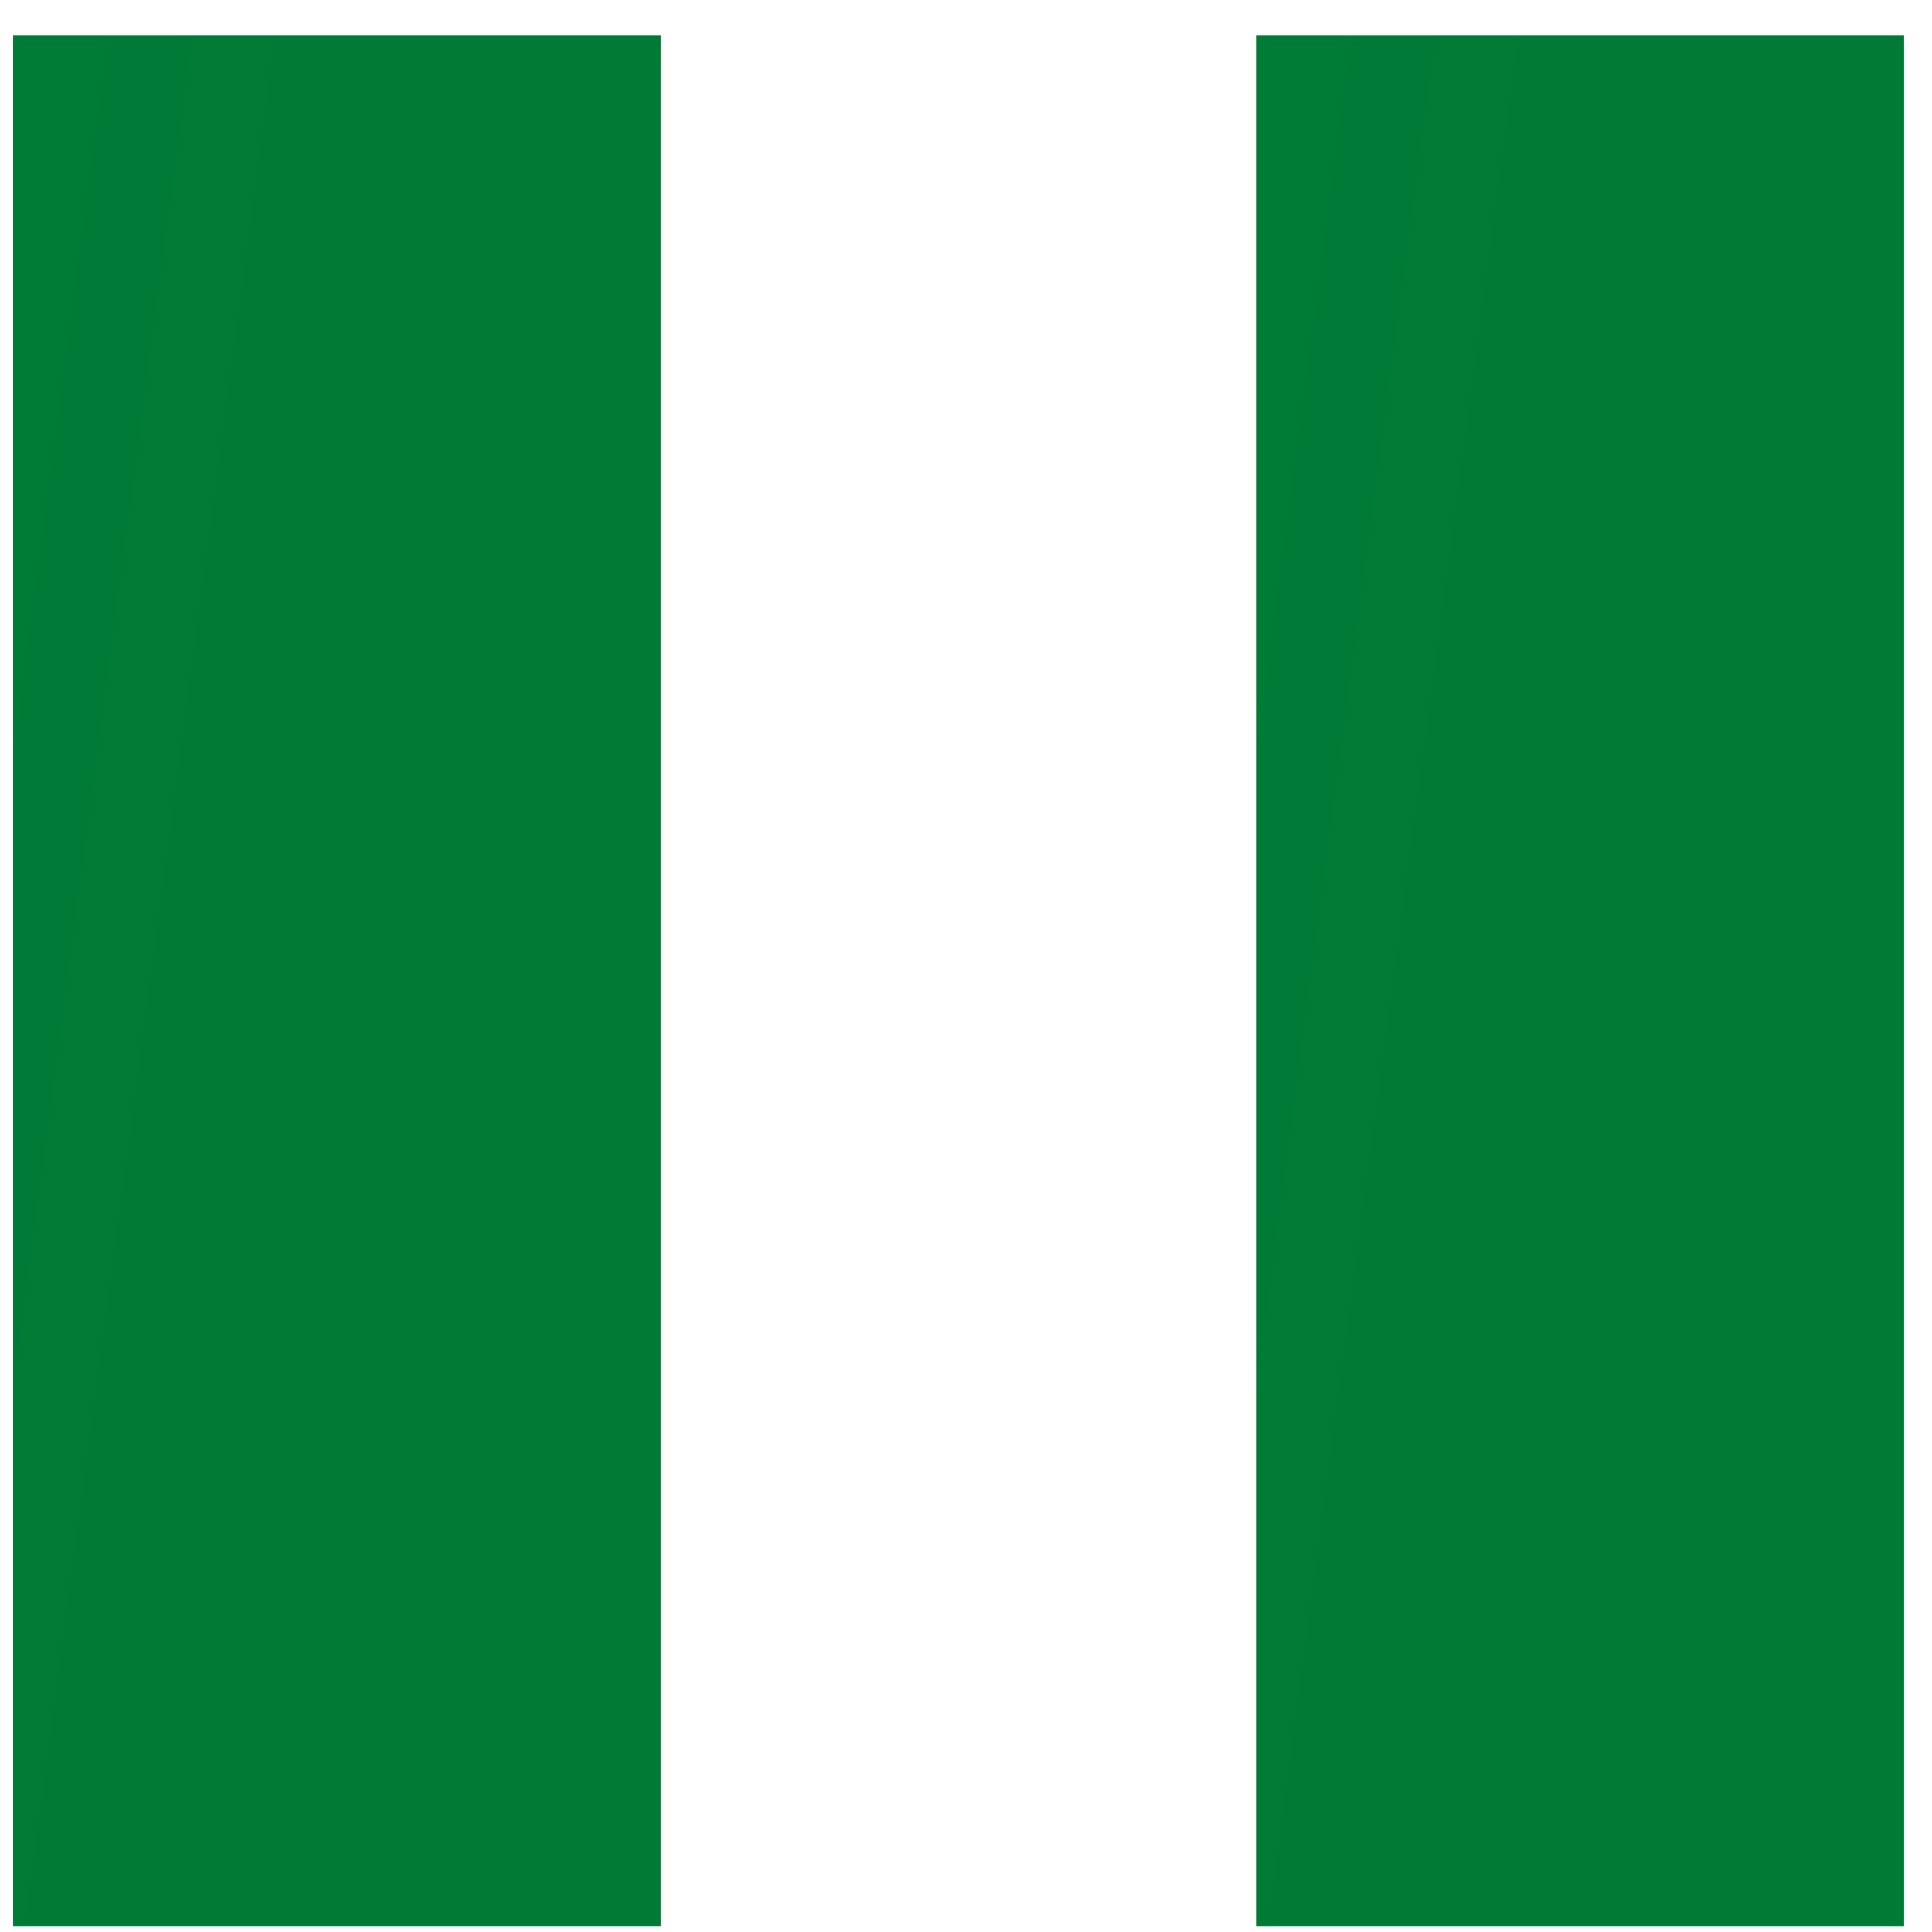
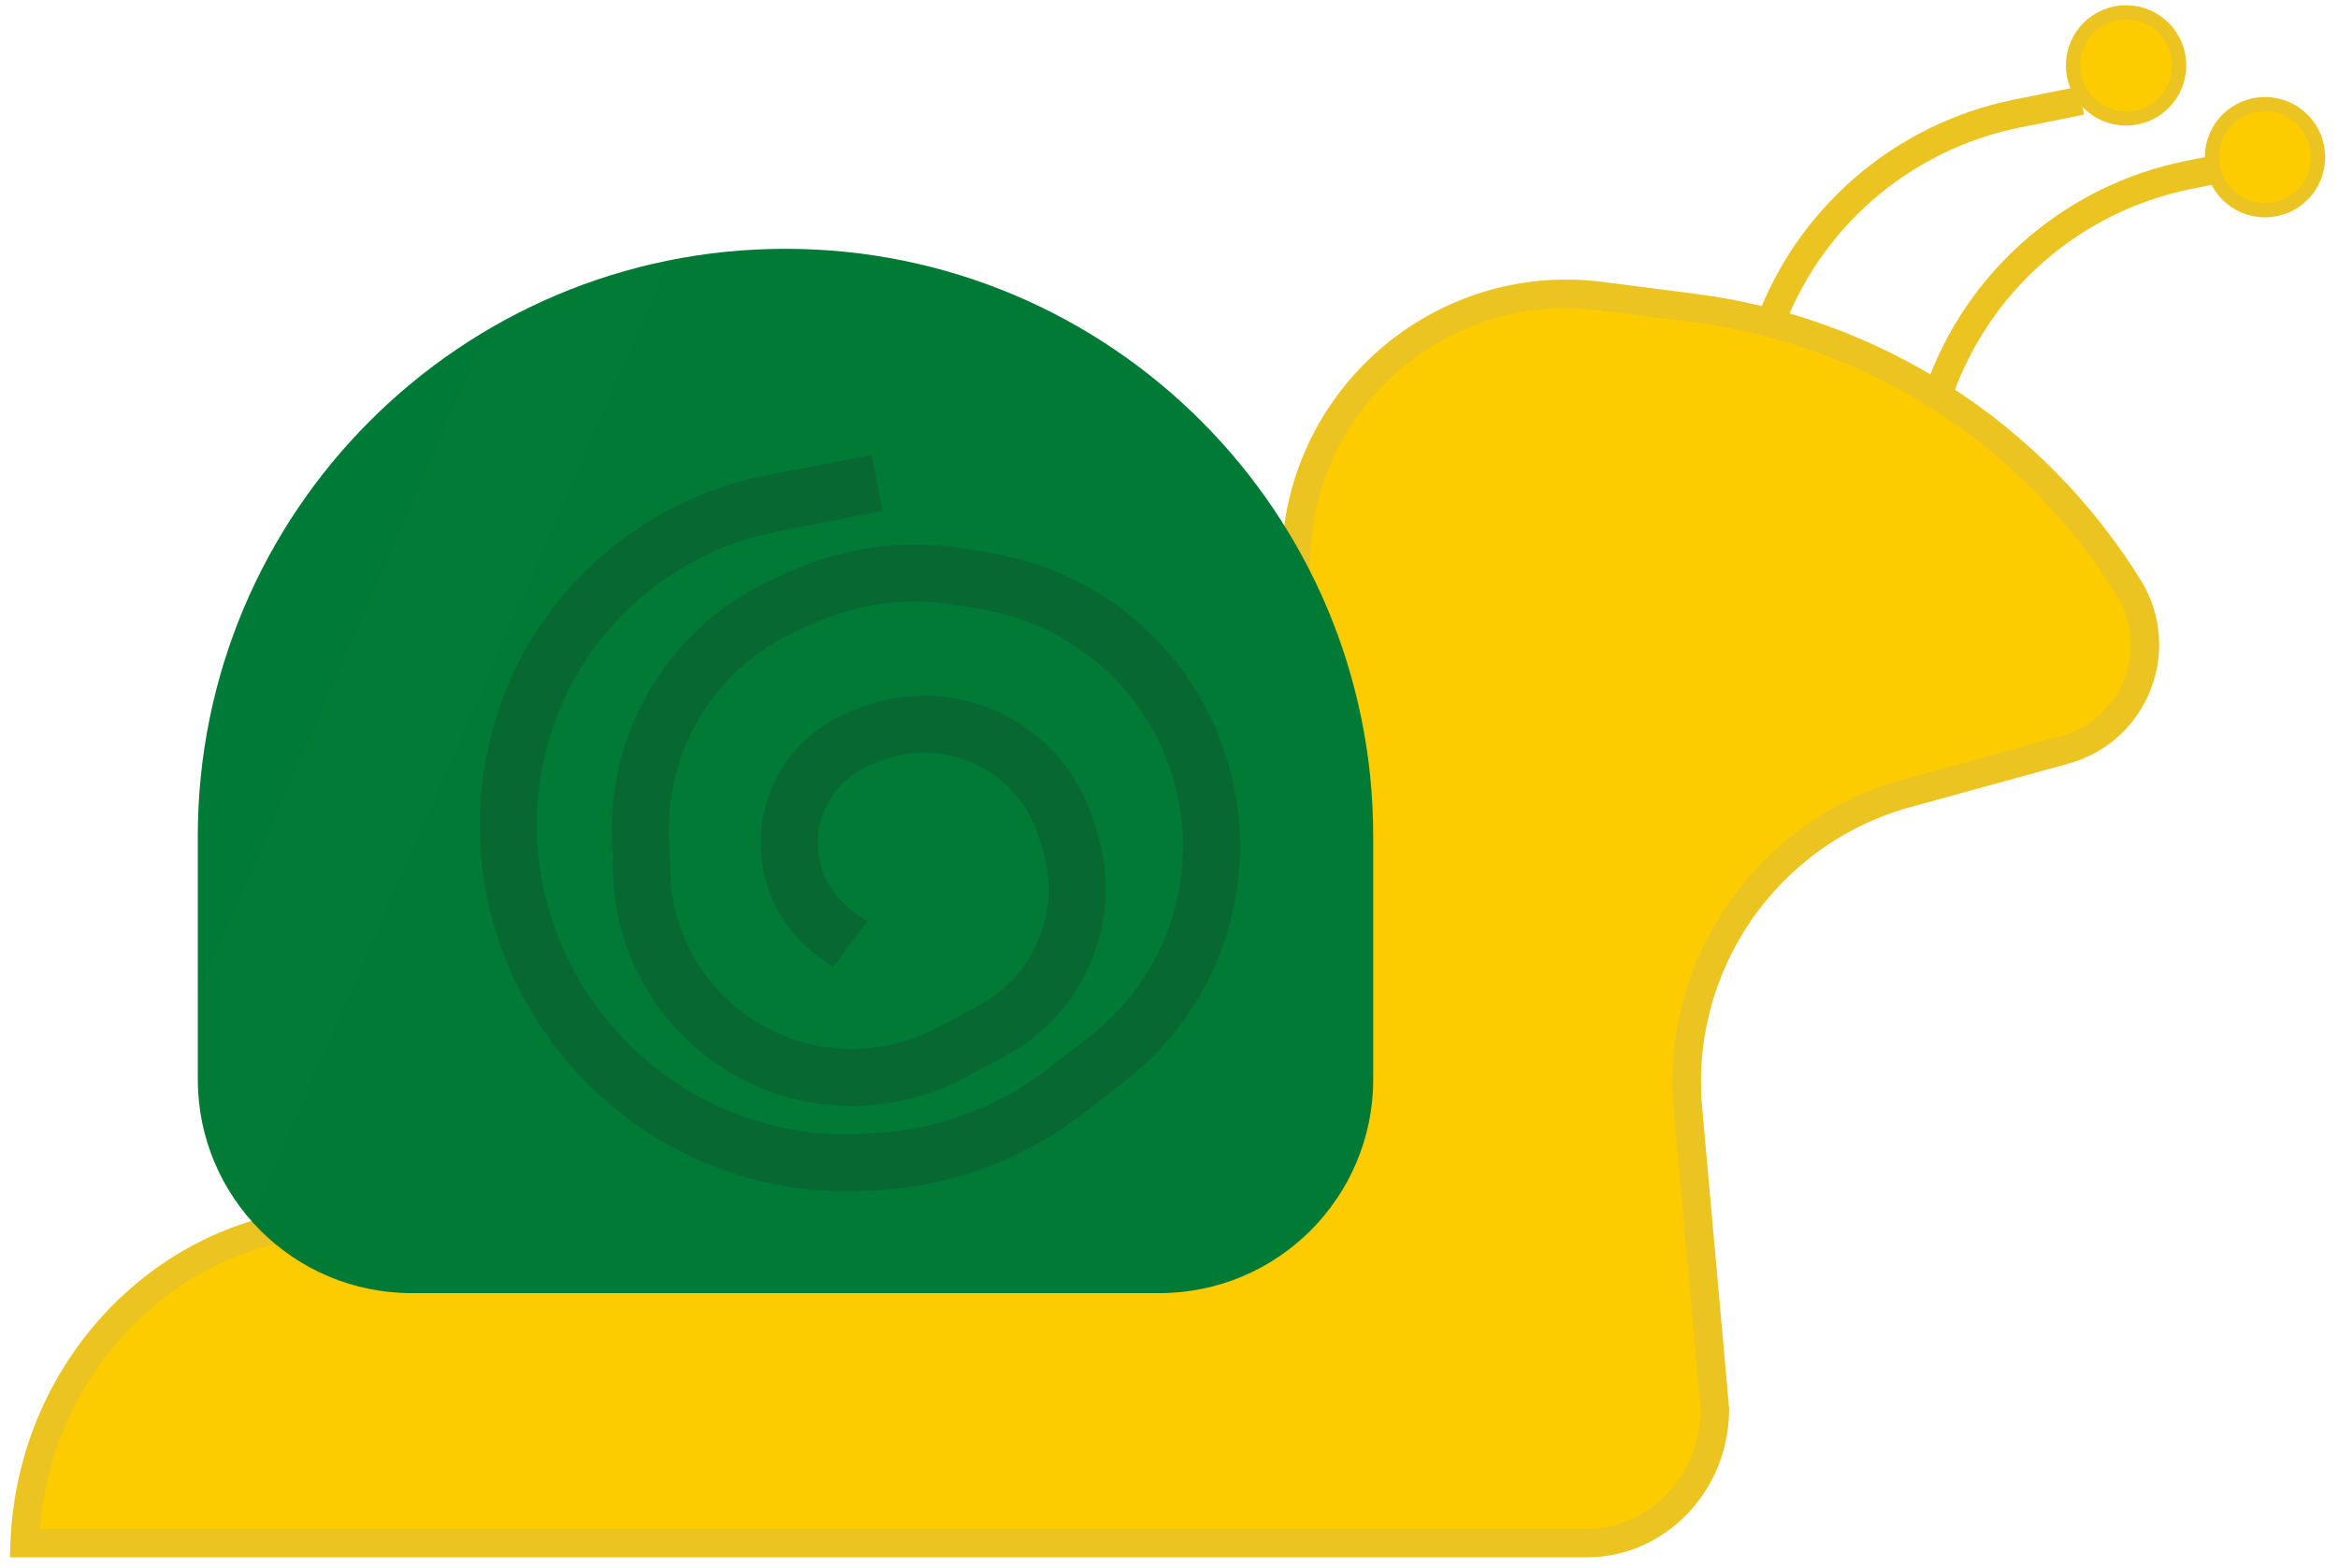
- <svg xmlns="http://www.w3.org/2000/svg" width="47" height="47" viewBox="0 0 47 47" fill="none">
-   <rect x="0.319" y="0.858" width="15.759" height="46" fill="url(#paint0_linear_133_763)" />
-   <rect x="30.56" y="0.858" width="15.759" height="46" fill="url(#paint1_linear_133_763)" />
+ <svg xmlns="http://www.w3.org/2000/svg" width="164" height="110" viewBox="0 0 164 110" fill="none">
+   <path d="M1.729 108.265C2.231 95.659 12.177 85.667 24.289 85.667H89.897H90.897V84.667V39.619C90.897 28.164 100.958 19.314 112.319 20.774L118.822 21.61C131.412 23.229 142.605 30.426 149.301 41.208C151.995 45.546 149.76 51.255 144.836 52.61L133.746 55.661C123.955 58.355 117.495 67.669 118.401 77.784L120.292 98.877C120.27 104.106 116.21 108.265 111.292 108.265H1.729Z" fill="#FDCC00" stroke="#EBC422" stroke-width="2" />
+   <path d="M123.995 23.155V23.155C126.746 15.365 133.391 9.595 141.49 7.965L145.981 7.061" stroke="#EBC422" stroke-width="2" />
+   <path d="M136.019 27.465V27.465C138.769 19.674 145.415 13.904 153.514 12.274L158.005 11.37" stroke="#EBC422" stroke-width="2" />
+   <circle cx="149.134" cy="4.589" r="3.722" fill="#FDCC00" stroke="#EBC422" />
+   <circle cx="158.879" cy="11.028" r="3.722" fill="#FDCC00" stroke="#EBC422" />
+   <path d="M13.874 58.683C13.874 35.915 32.331 17.457 55.099 17.457V17.457C77.867 17.457 96.325 35.915 96.325 58.683V75.726C96.325 84.01 89.609 90.726 81.325 90.726H28.874C20.59 90.726 13.874 84.01 13.874 75.726V58.683Z" fill="url(#paint0_linear_343_728)" />
+   <path d="M59.617 66.263L58.524 65.447C54.991 62.811 54.309 57.788 57.012 54.305V54.305C57.858 53.216 58.975 52.367 60.252 51.845L60.881 51.587C66.554 49.267 72.994 52.319 74.789 58.179L75.062 59.07C76.64 64.221 74.353 69.768 69.603 72.309L66.721 73.852C65.028 74.757 63.175 75.324 61.265 75.52V75.52C52.753 76.393 45.286 69.866 45.013 61.314L44.929 58.694C44.707 51.77 48.661 45.389 54.96 42.506L56.172 41.952C59.663 40.353 63.553 39.839 67.34 40.474L69.256 40.795C76.307 41.978 82.082 47.049 84.165 53.888V53.888C86.436 61.344 83.882 69.428 77.74 74.226L74.904 76.442C70.945 79.535 66.119 81.312 61.1 81.526L60.287 81.56C48.95 82.043 38.832 74.201 36.257 63.15V63.15C34.721 56.553 36.152 49.511 40.21 44.087V44.087C43.626 39.52 48.62 36.388 54.219 35.302L61.529 33.884" stroke="#086832" stroke-width="4" />
  <defs>
-     <linearGradient id="paint0_linear_133_763" x1="8.198" y1="4.916" x2="0.208" y2="3.858" gradientUnits="userSpaceOnUse">
-       <stop stop-color="#017A36" />
-       <stop offset="1" stop-color="#007C37" />
-     </linearGradient>
-     <linearGradient id="paint1_linear_133_763" x1="38.439" y1="4.916" x2="30.449" y2="3.858" gradientUnits="userSpaceOnUse">
+     <linearGradient id="paint0_linear_343_728" x1="55.099" y1="23.921" x2="19.333" y2="8.358" gradientUnits="userSpaceOnUse">
      <stop stop-color="#017A36" />
      <stop offset="1" stop-color="#007C37" />
    </linearGradient>
  </defs>
</svg>
